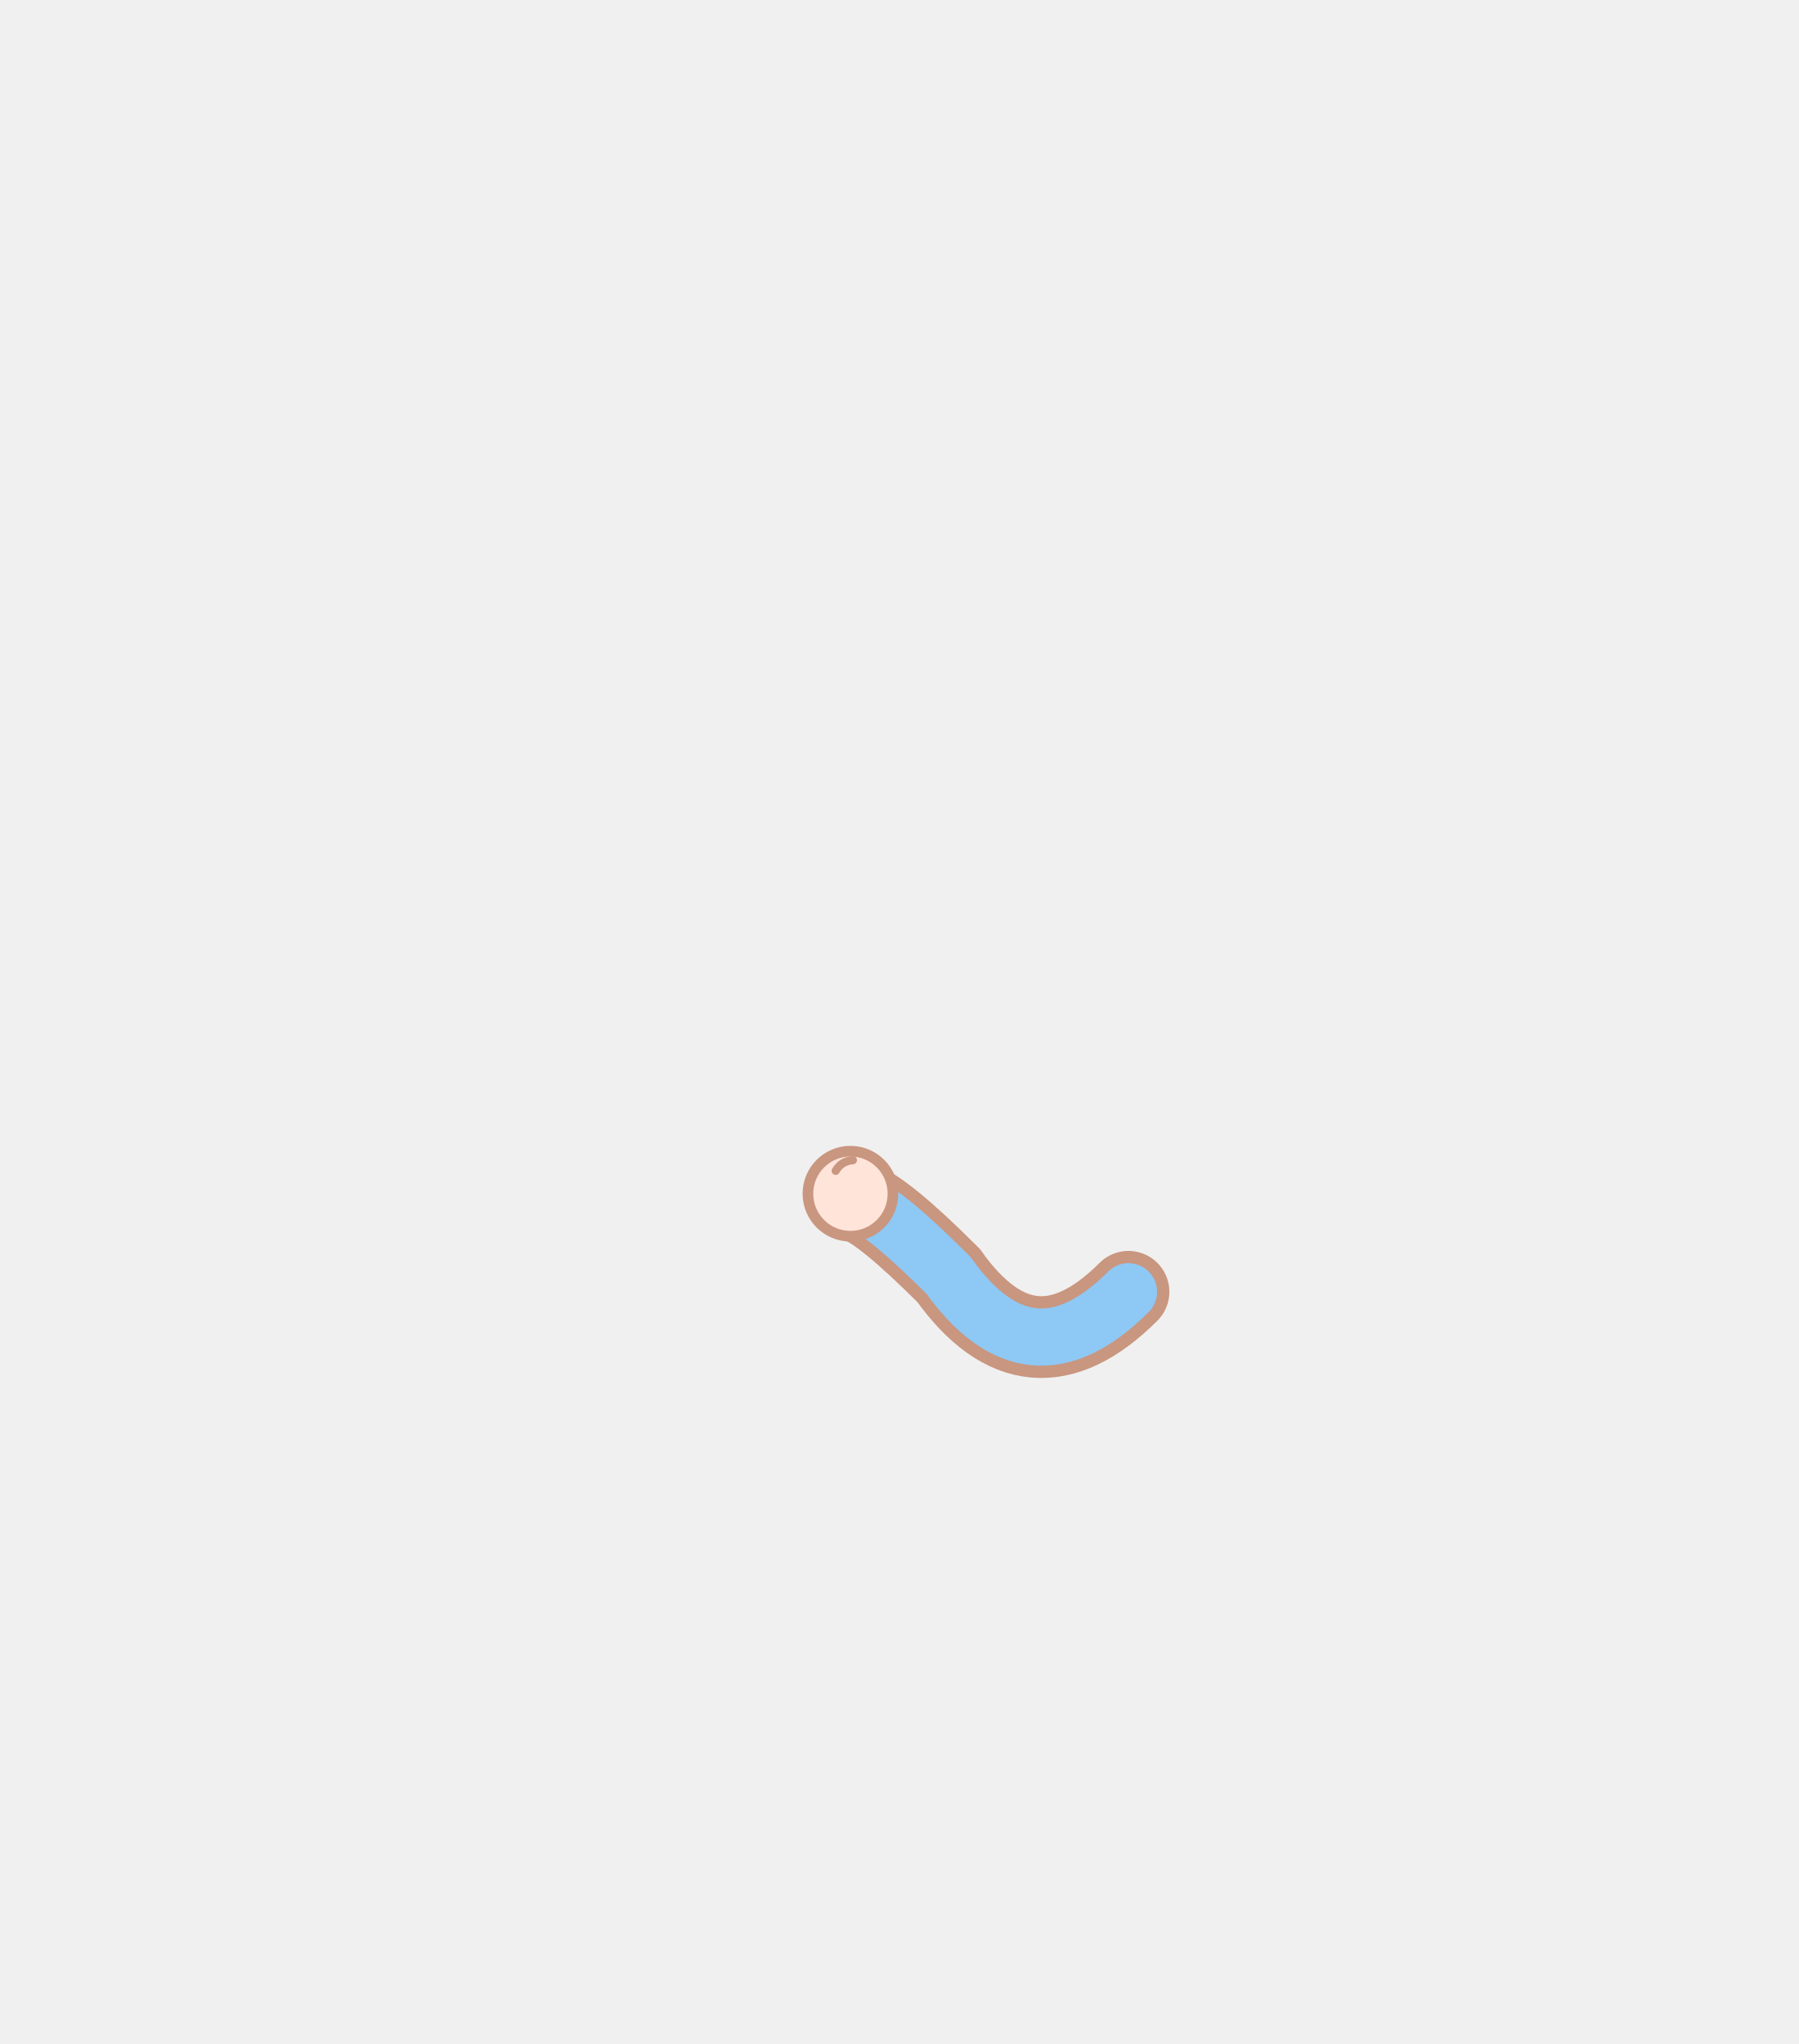
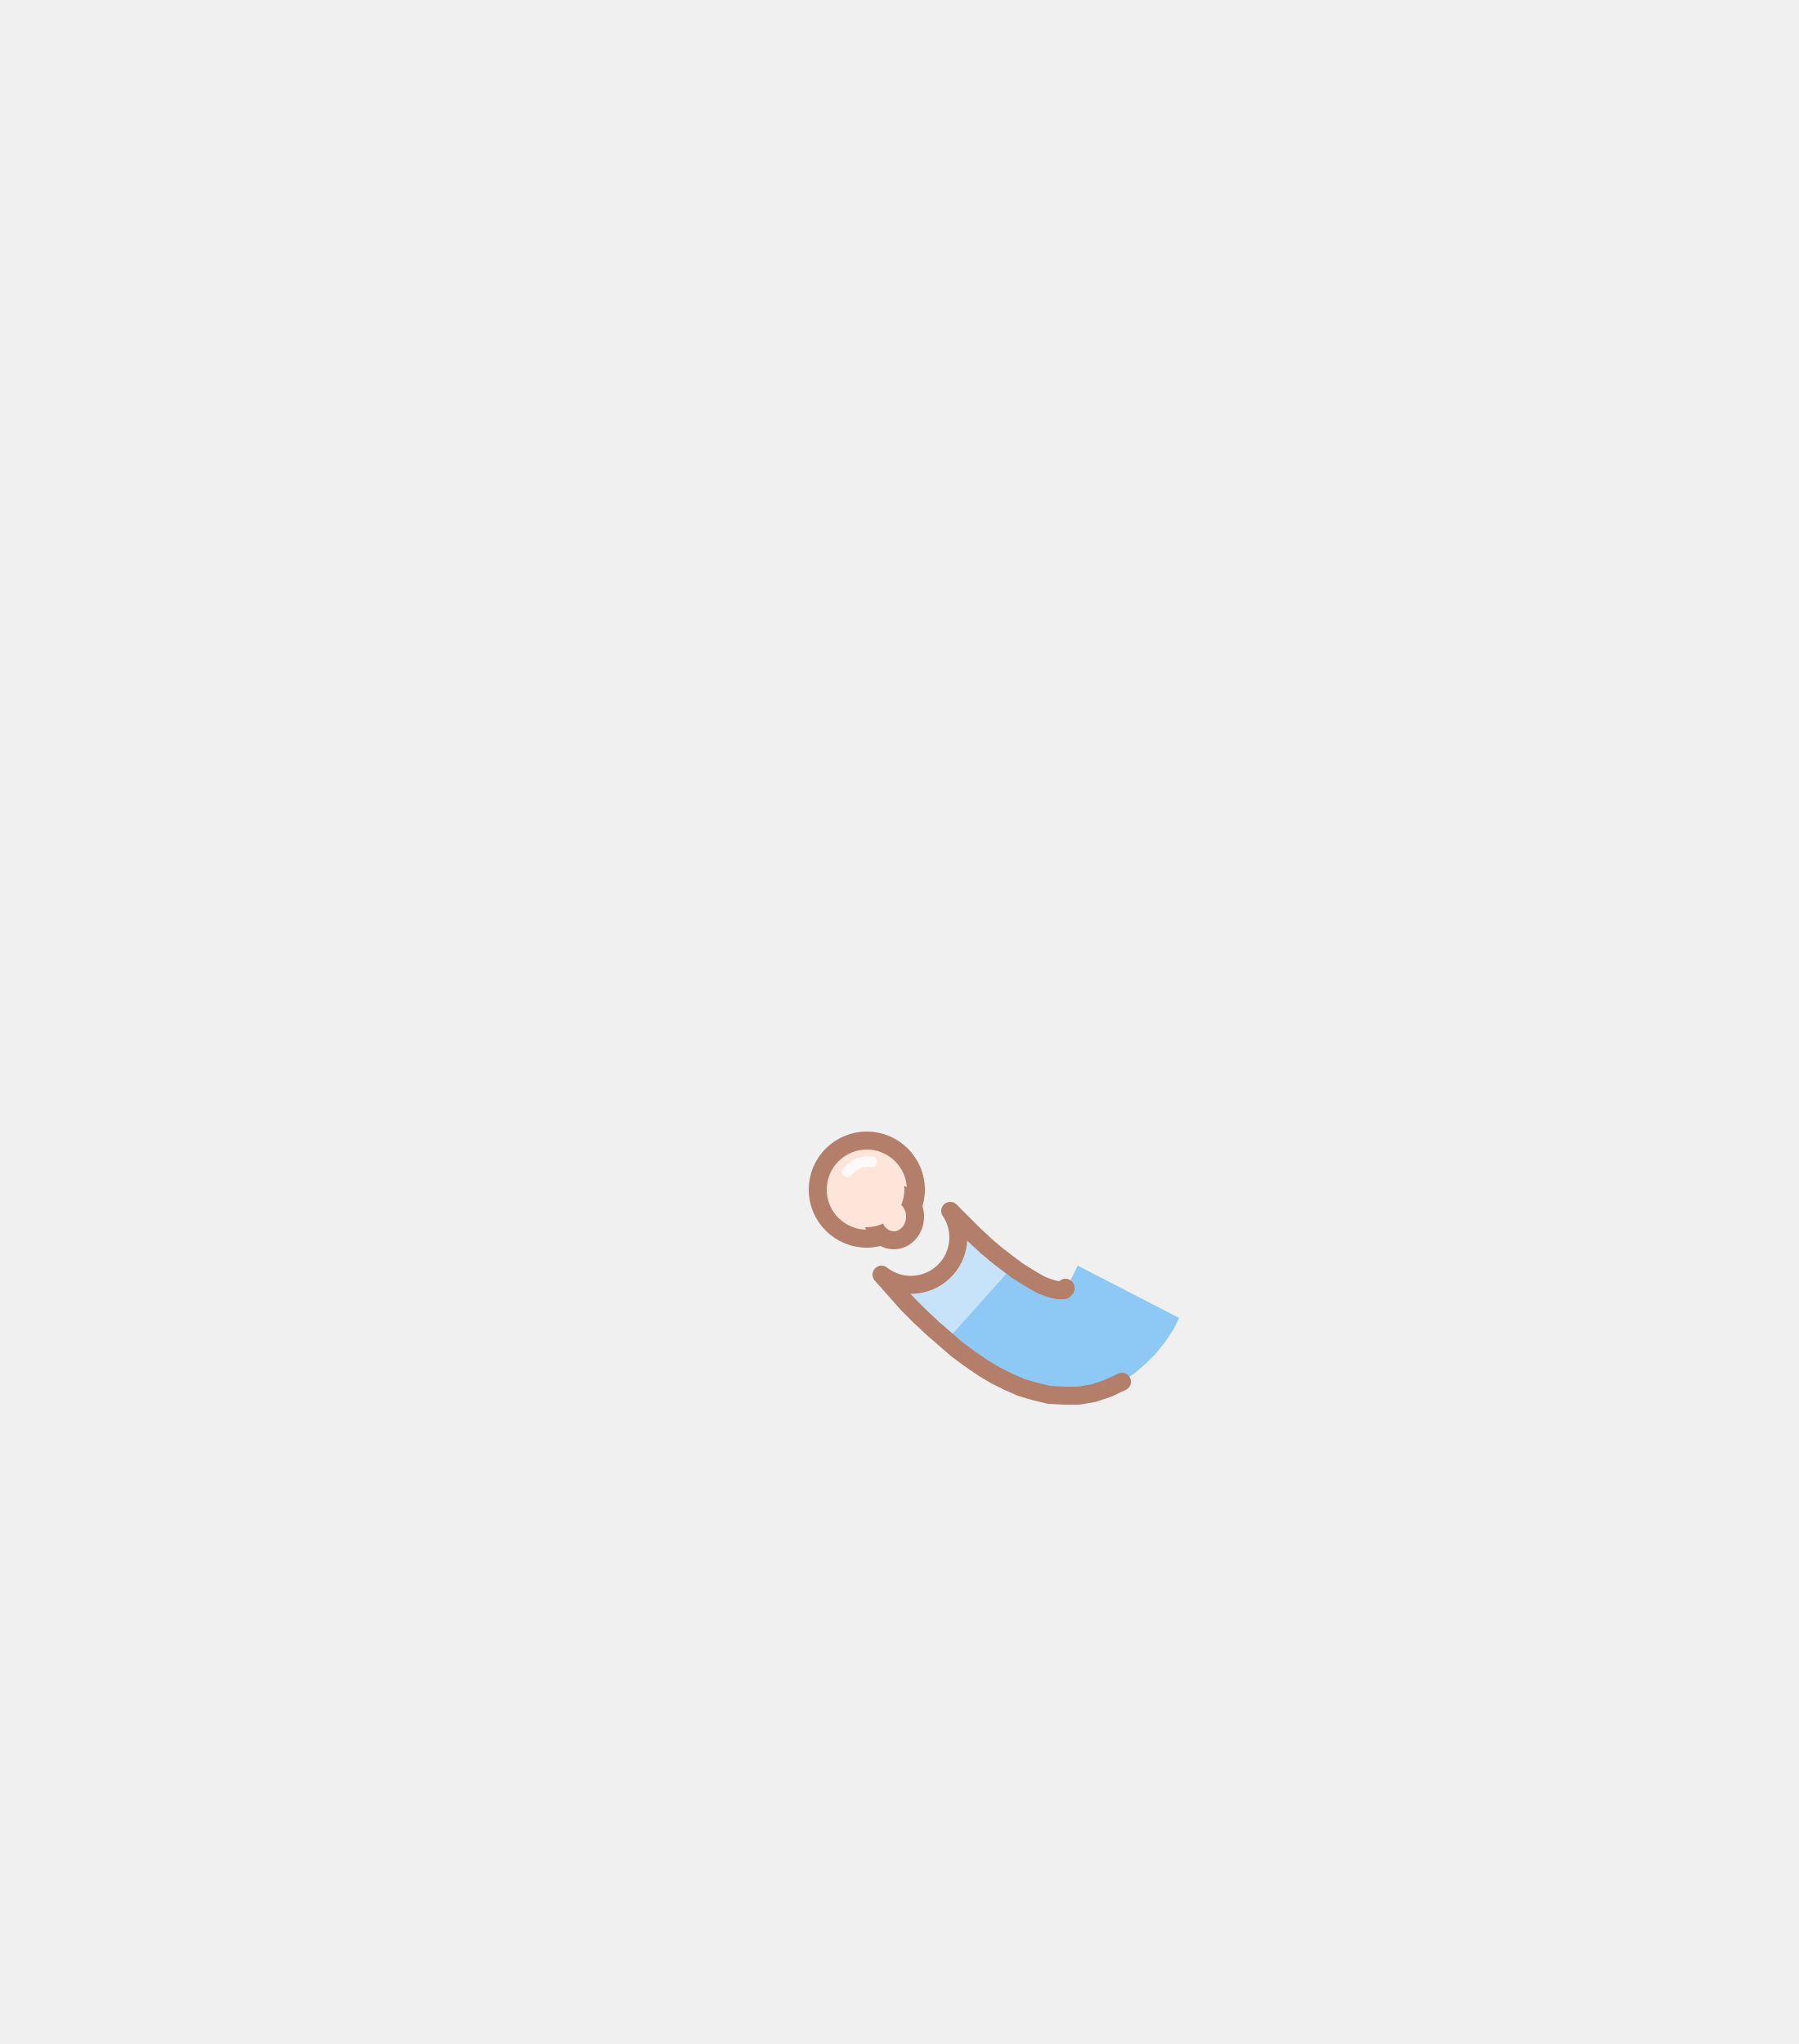
<svg xmlns="http://www.w3.org/2000/svg" viewBox="0 0 220 250" fill="none">
-   <path d="M138 158 Q126 170 116 156 Q108 148 105 147" stroke="#C9967F" stroke-width="10" stroke-linecap="round" />
-   <path d="M138 158 Q126 170 116 156 Q108 148 105 147" stroke="#8EC8F5" stroke-width="7" stroke-linecap="round" />
-   <circle cx="104" cy="146" r="5.2" fill="#FFE4DA" stroke="#C9967F" stroke-width="1.3" />
-   <path d="M102.2 143.2 q0.7 -1.2 2.1 -1.3" stroke="#C9967F" stroke-width="1" stroke-linecap="round" />
+   <path d="M131.8 154.8 L131.3 155.8 L131.0 156.4 L130.7 156.9 L130.5 157.2 L130.4 157.4 L130.3 157.5 L130.3 157.6 L130.3 157.6 L130.2 157.7 L130.1 157.8 L129.8 157.8 L129.4 157.8 L128.9 157.7 L128.2 157.5 L127.4 157.2 L126.5 156.7 L125.5 156.1 L124.4 155.4 L123.2 154.5 L121.9 153.5 L120.6 152.4 L119.2 151.1 L117.8 149.7 L116.2 148.1 A5.8 5.8 0 0 1 107.8 155.9 L107.8 155.9 L109.4 157.7 L110.9 159.4 L112.5 161.0 L114.1 162.5 L115.6 163.8 L117.1 165.1 L118.6 166.2 L120.2 167.3 L121.7 168.2 L123.3 169.0 L124.9 169.7 L126.6 170.2 L128.3 170.6 L130.1 170.7 L131.9 170.7 L133.7 170.4 L135.5 169.8 L137.2 169.0 L138.7 168.0 L140.1 166.8 L141.4 165.5 L142.5 164.1 L143.5 162.6 L144.2 161.2 Z" fill="#8EC8F5" />
+   <path d="M123.6 155.2 L122.6 154.3 L121.7 153.4 L120.7 152.6 L119.8 151.7 L118.8 150.8 L117.9 149.8 L117.0 148.9 L116.1 148.0 A5.8 5.8 0 0 1 107.9 156.0 L107.9 156.0 L108.8 157.0 L109.8 158.0 L110.8 159.0 L111.8 159.9 L112.8 160.9 L113.8 161.9 L114.9 162.8 L115.9 163.8 Z" fill="#C6E3FA" />
+   <path d="M130.3 157.5 L130.3 157.6 L130.3 157.6 L130.2 157.7 L130.1 157.8 L129.8 157.8 L129.4 157.8 L128.9 157.7 L128.2 157.5 L127.4 157.2 L126.5 156.7 L125.5 156.1 L124.4 155.4 L123.2 154.5 L121.9 153.5 L120.6 152.4 L119.2 151.1 L117.8 149.7 L116.2 148.1 A5.8 5.8 0 0 1 107.8 155.9 L107.8 155.9 L109.4 157.7 L110.9 159.4 L112.5 161.0 L114.1 162.5 L115.6 163.8 L117.1 165.1 L118.6 166.2 L120.2 167.3 L121.7 168.2 L123.3 169.0 L124.9 169.7 L126.6 170.2 L128.3 170.6 L130.1 170.7 L131.9 170.7 L133.7 170.4 L135.5 169.8 L137.2 169.0" stroke="#B37E6A" stroke-width="2.2" stroke-linejoin="round" stroke-linecap="round" />
+   <circle cx="106.0" cy="145.5" r="6" fill="#FFE4DA" stroke="#B37E6A" stroke-width="2.2" stroke-linejoin="round" stroke-linecap="round" />
+   <ellipse cx="109.3" cy="148.8" rx="2.6" ry="2.9" fill="#FFE4DA" stroke="#B37E6A" stroke-width="2.2" stroke-linejoin="round" stroke-linecap="round" />
+   <circle cx="106.0" cy="145.5" r="4.6" fill="#FFE4DA" />
+   <path d="M103.6 143.3 q1.2 -1.4 3 -1.2" stroke="#fff" stroke-width="1.3" stroke-linecap="round" opacity="0.8" />
</svg>
